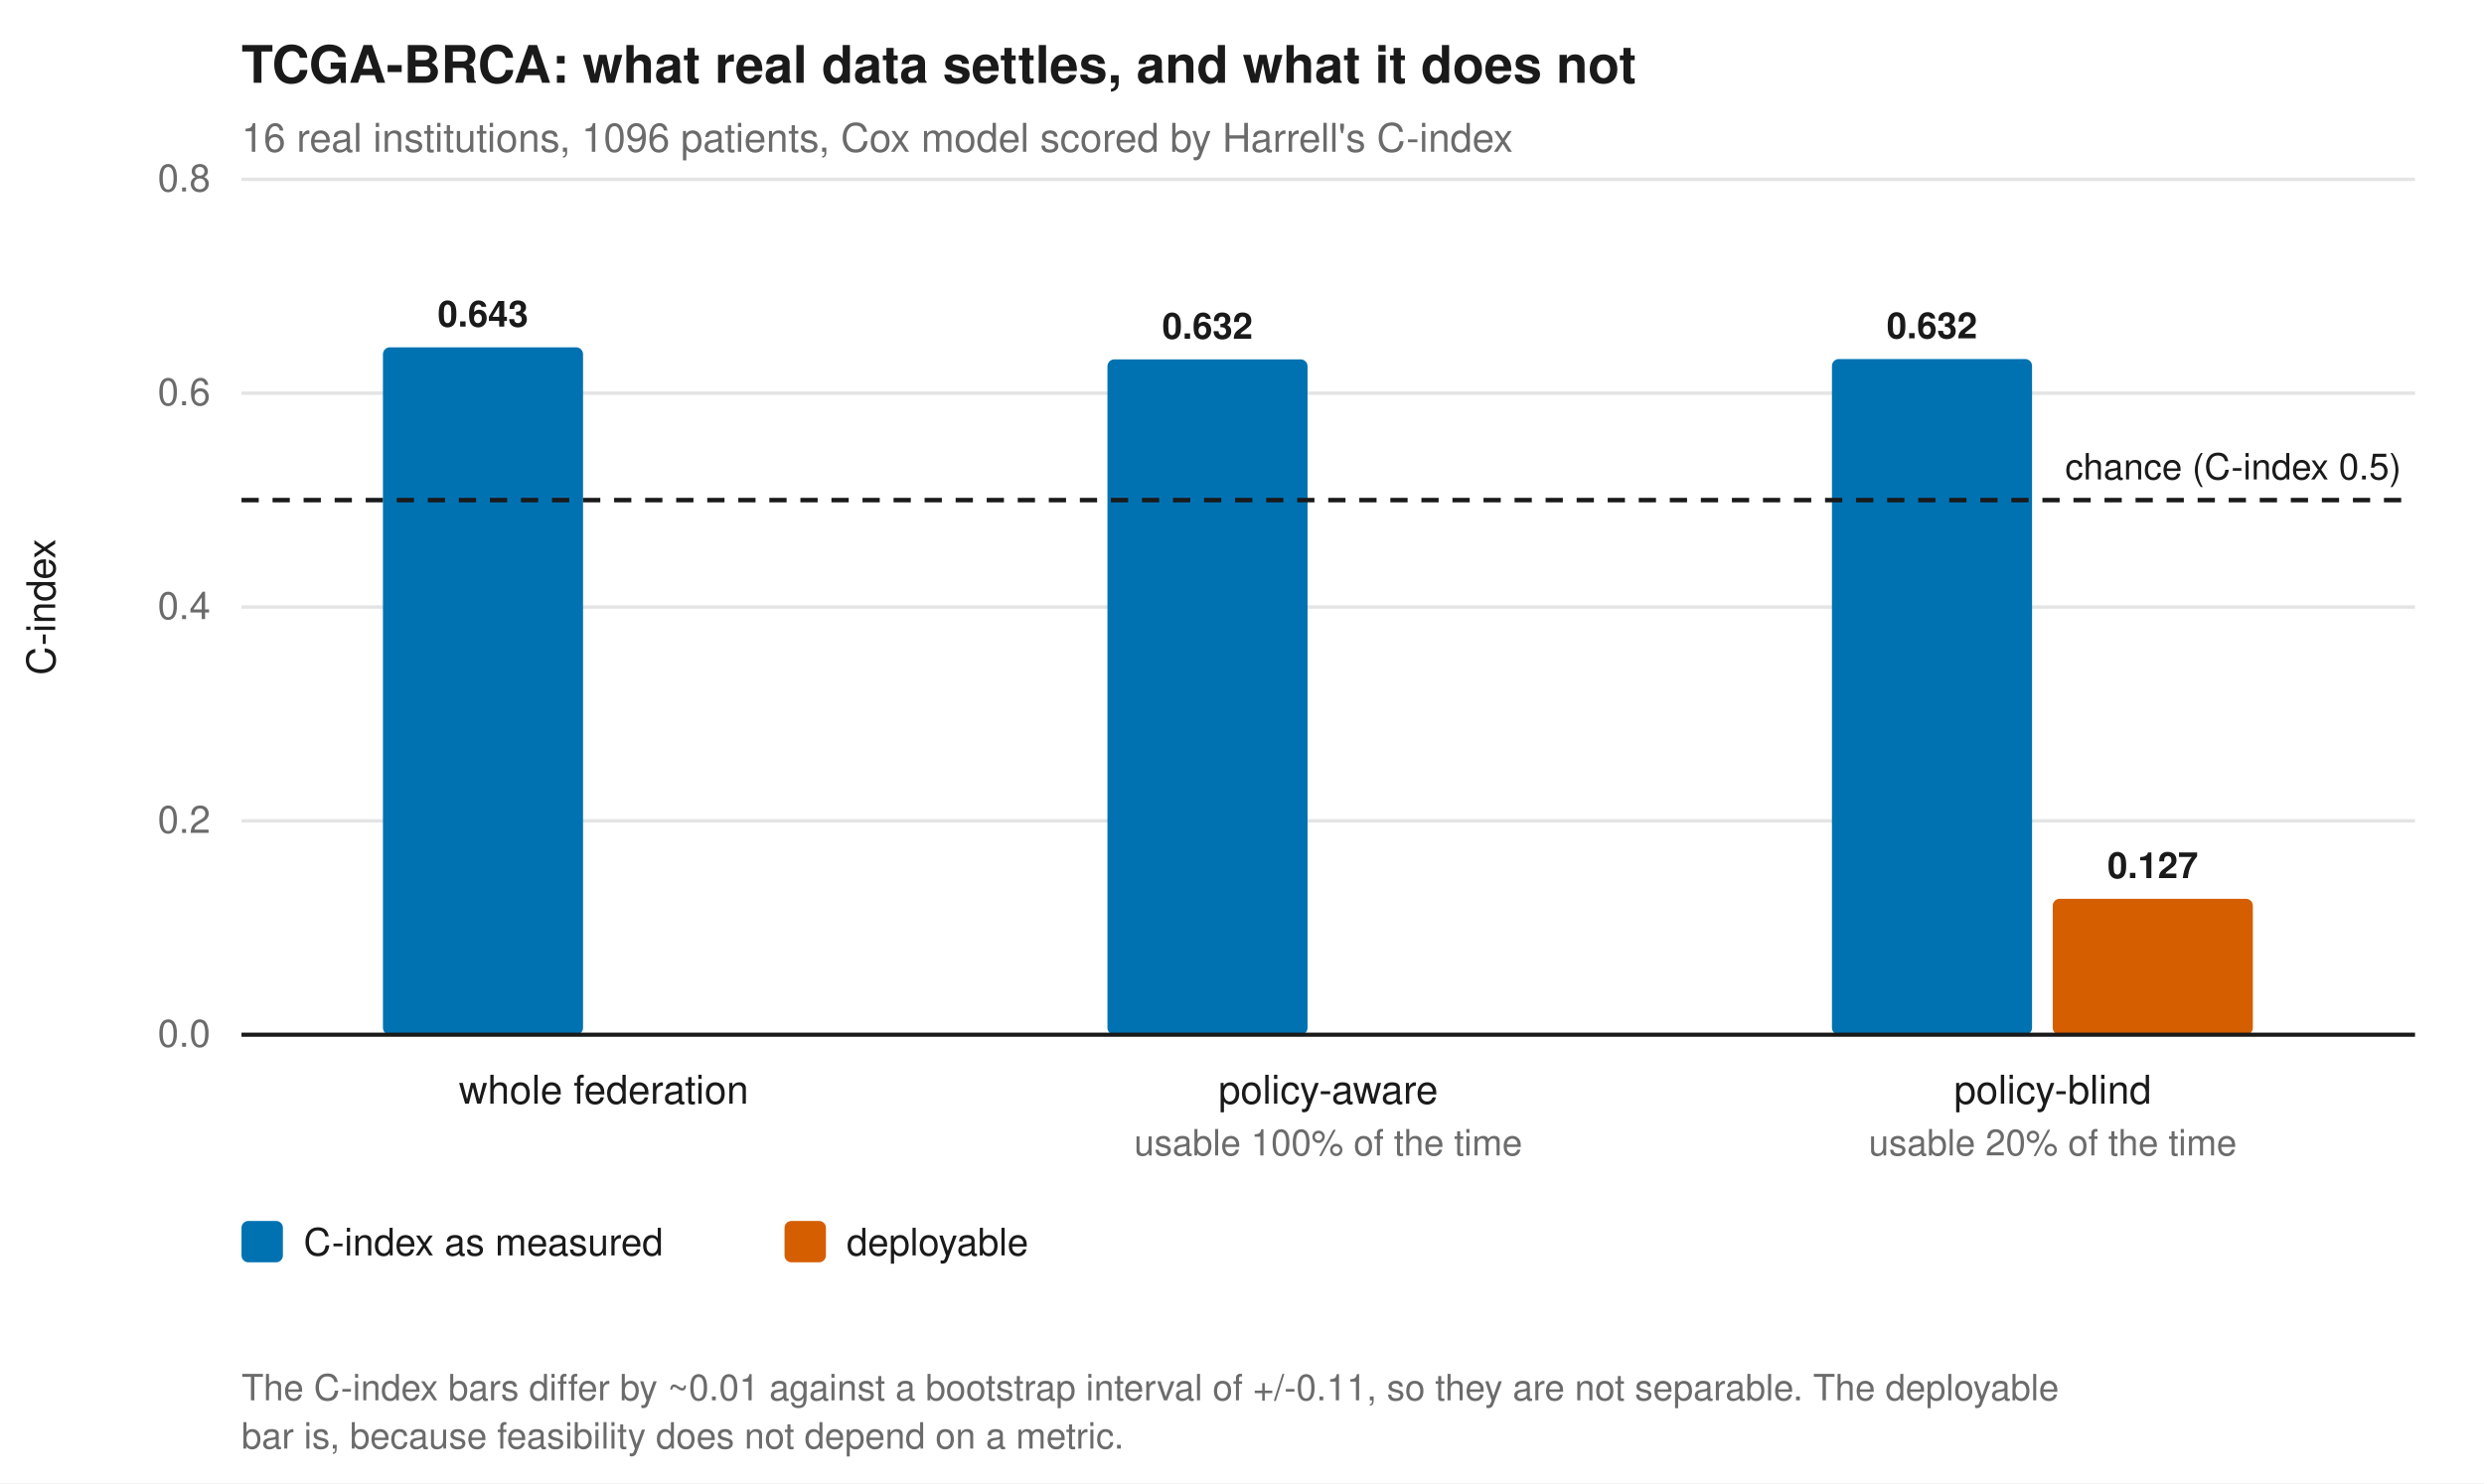
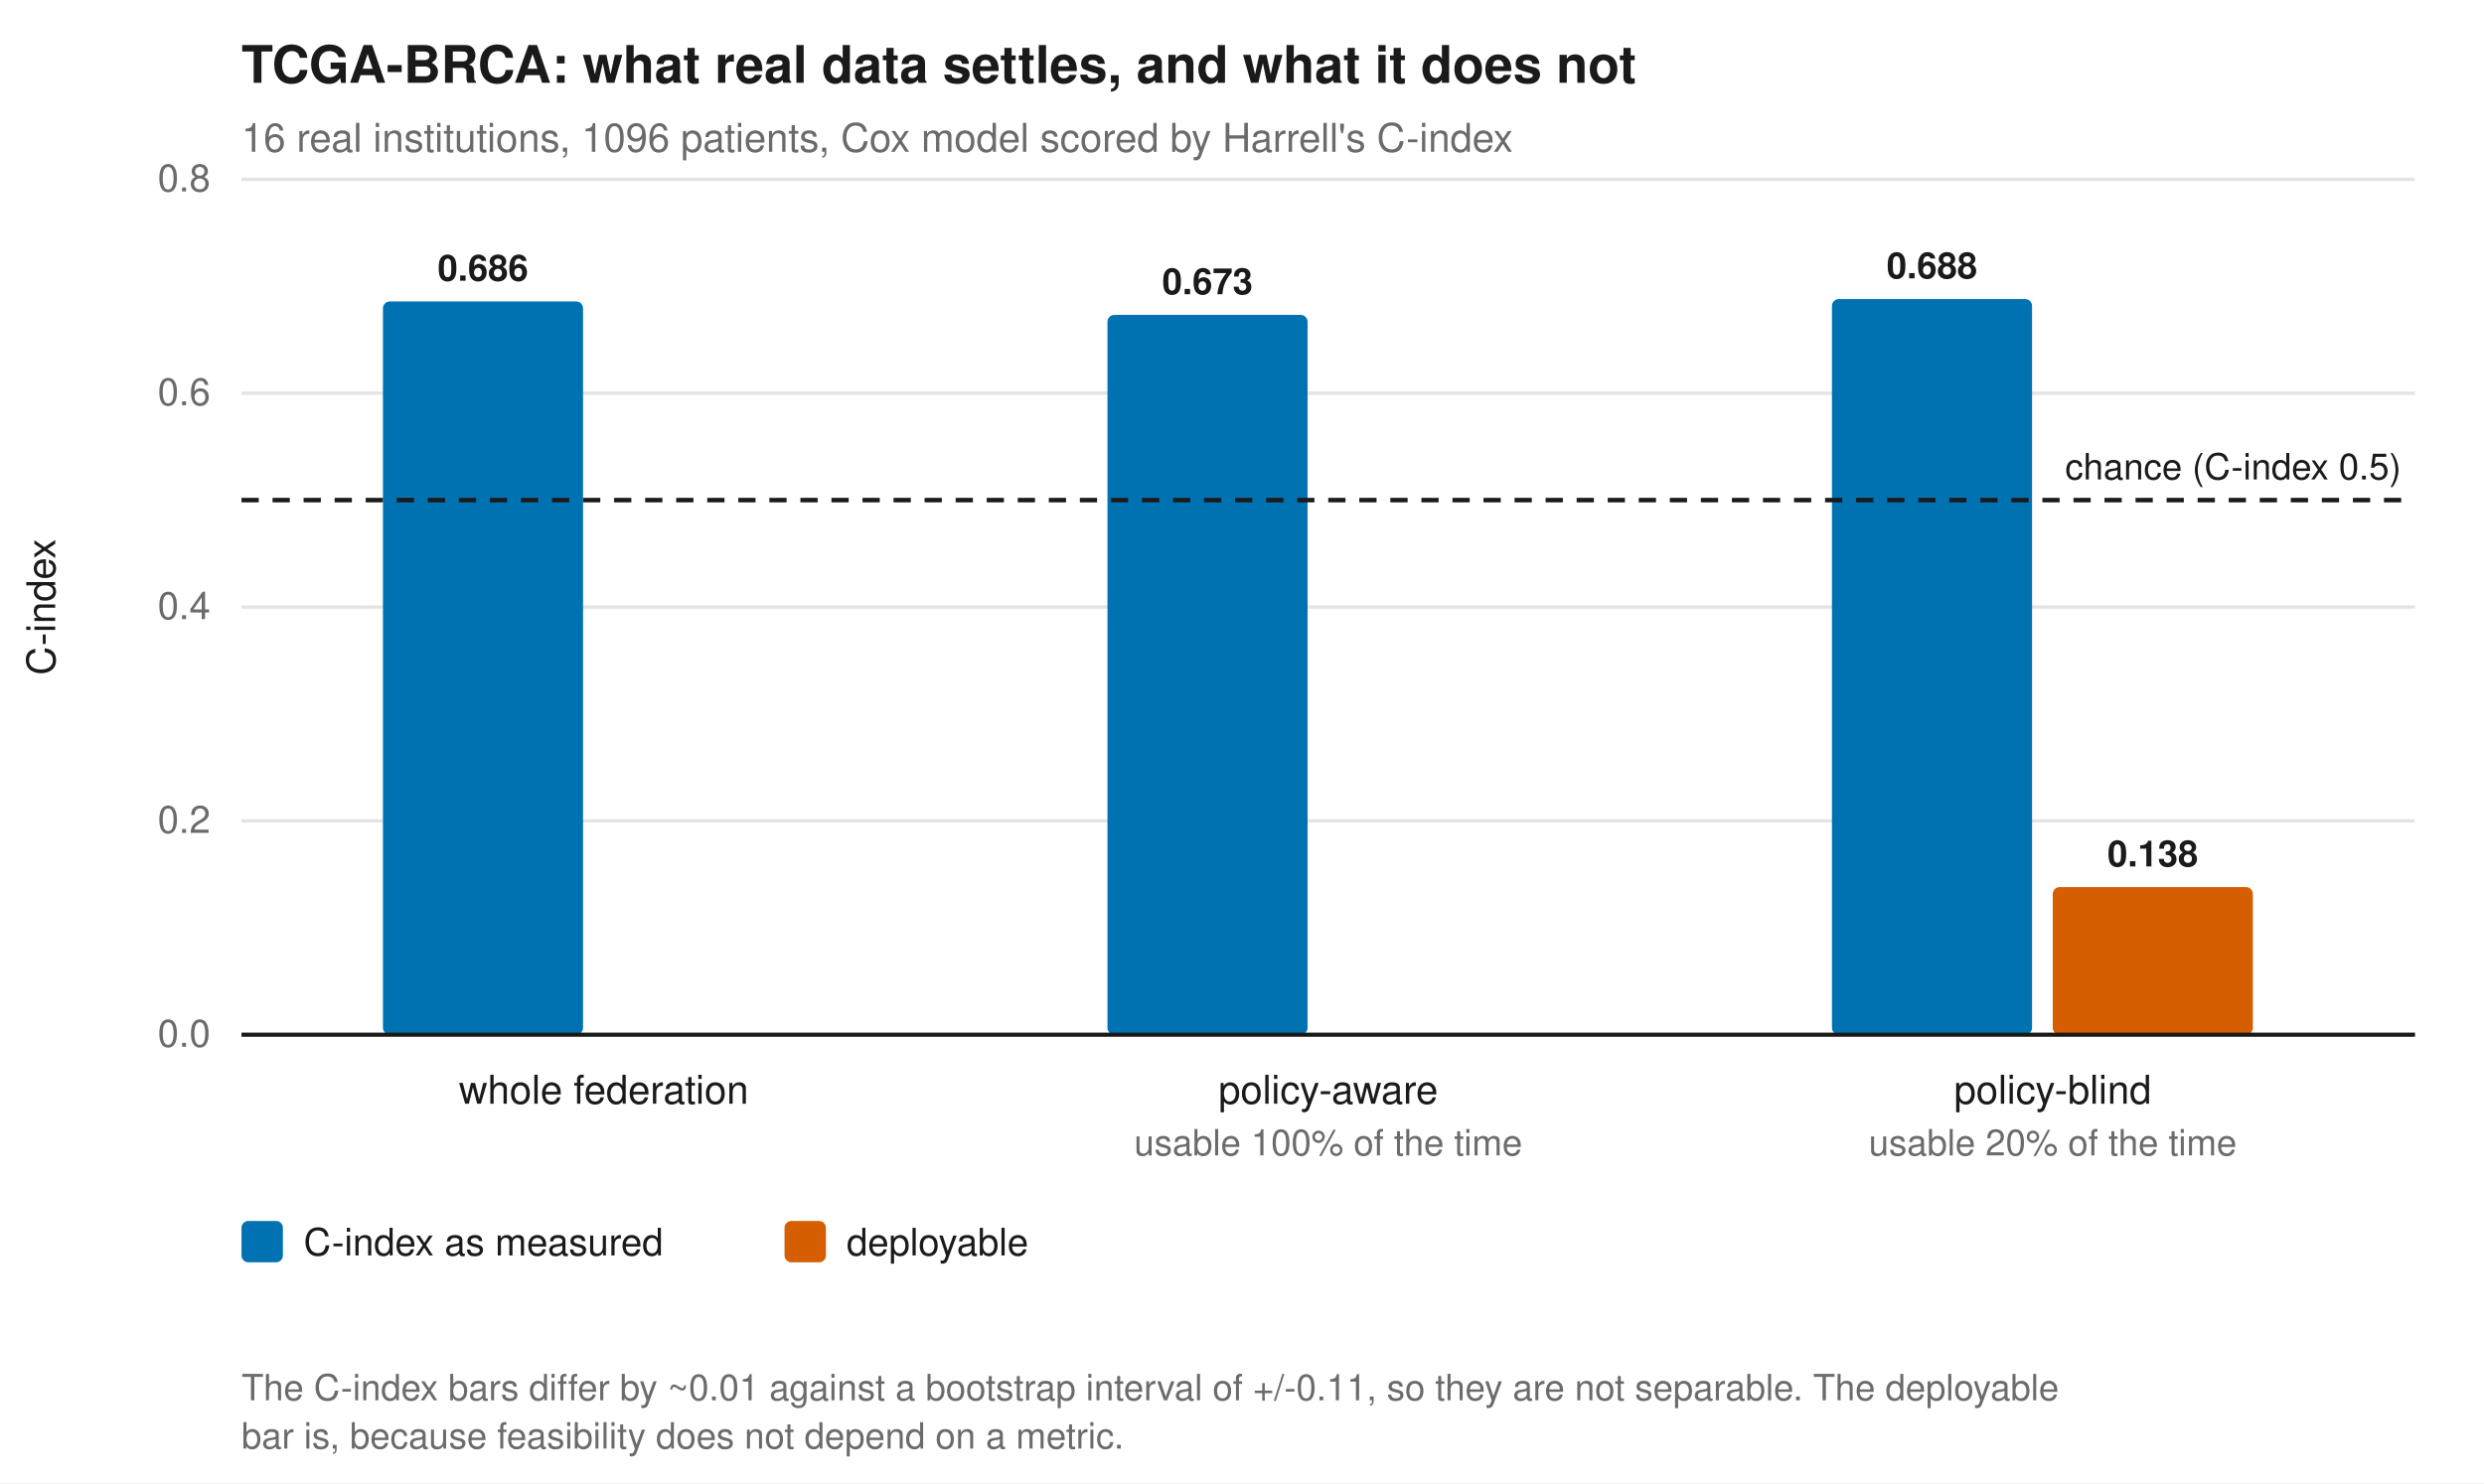
<svg xmlns="http://www.w3.org/2000/svg" viewBox="0 0 720 430" width="720" height="430" font-family="Helvetica, Arial, sans-serif">
  <rect width="720" height="430" fill="#ffffff" />
  <text x="70" y="24" font-size="15" font-weight="600" fill="#1a1a1a">TCGA-BRCA: what real data settles, and what it does not</text>
  <text x="70" y="44" font-size="11.5" fill="#6b6b6b">16 real institutions, 1096 patients, Cox model scored by Harrell's C-index</text>
  <line x1="70" y1="300.0" x2="700" y2="300.0" stroke="#e4e4e4" stroke-width="1" />
  <text x="61" y="303.5" font-size="11" text-anchor="end" fill="#6b6b6b">0.0</text>
  <line x1="70" y1="238.0" x2="700" y2="238.0" stroke="#e4e4e4" stroke-width="1" />
  <text x="61" y="241.5" font-size="11" text-anchor="end" fill="#6b6b6b">0.2</text>
  <line x1="70" y1="176.0" x2="700" y2="176.0" stroke="#e4e4e4" stroke-width="1" />
  <text x="61" y="179.5" font-size="11" text-anchor="end" fill="#6b6b6b">0.4</text>
  <line x1="70" y1="114.0" x2="700" y2="114.0" stroke="#e4e4e4" stroke-width="1" />
  <text x="61" y="117.5" font-size="11" text-anchor="end" fill="#6b6b6b">0.6</text>
  <line x1="70" y1="52.0" x2="700" y2="52.0" stroke="#e4e4e4" stroke-width="1" />
  <text x="61" y="55.5" font-size="11" text-anchor="end" fill="#6b6b6b">0.8</text>
-   <rect class="bar" x="111.0" y="100.7" width="58.0" height="199.3" fill="#0072B2" rx="2" />
-   <text x="140.0" y="94.7" font-size="10.5" font-weight="600" text-anchor="middle" fill="#1a1a1a">0.643</text>
-   <rect class="bar" x="321.0" y="104.2" width="58.0" height="195.8" fill="#0072B2" rx="2" />
-   <text x="350.0" y="98.2" font-size="10.5" font-weight="600" text-anchor="middle" fill="#1a1a1a">0.632</text>
-   <rect class="bar" x="531.0" y="104.1" width="58.0" height="195.9" fill="#0072B2" rx="2" />
-   <text x="560.0" y="98.1" font-size="10.5" font-weight="600" text-anchor="middle" fill="#1a1a1a">0.632</text>
-   <rect class="bar" x="595.0" y="260.6" width="58.0" height="39.4" fill="#D55E00" rx="2" />
-   <text x="624.0" y="254.6" font-size="10.5" font-weight="600" text-anchor="middle" fill="#1a1a1a">0.127</text>
+   <rect class="bar" x="111.0" y="87.4" width="58.0" height="212.6" fill="#0072B2" rx="2" />
+   <text x="140.0" y="81.4" font-size="10.5" font-weight="600" text-anchor="middle" fill="#1a1a1a">0.686</text>
+   <rect class="bar" x="321.0" y="91.3" width="58.0" height="208.7" fill="#0072B2" rx="2" />
+   <text x="350.0" y="85.3" font-size="10.5" font-weight="600" text-anchor="middle" fill="#1a1a1a">0.673</text>
+   <rect class="bar" x="531.0" y="86.7" width="58.0" height="213.3" fill="#0072B2" rx="2" />
+   <text x="560.0" y="80.7" font-size="10.5" font-weight="600" text-anchor="middle" fill="#1a1a1a">0.688</text>
+   <rect class="bar" x="595.0" y="257.2" width="58.0" height="42.8" fill="#D55E00" rx="2" />
+   <text x="624.0" y="251.2" font-size="10.5" font-weight="600" text-anchor="middle" fill="#1a1a1a">0.138</text>
  <text x="175.0" y="320" font-size="11.5" text-anchor="middle" fill="#1a1a1a">whole federation</text>
  <text x="385.0" y="320" font-size="11.5" text-anchor="middle" fill="#1a1a1a">policy-aware</text>
  <text x="385.0" y="335" font-size="10.5" text-anchor="middle" fill="#6b6b6b">usable 100% of the time</text>
  <text x="595.0" y="320" font-size="11.5" text-anchor="middle" fill="#1a1a1a">policy-blind</text>
  <text x="595.0" y="335" font-size="10.5" text-anchor="middle" fill="#6b6b6b">usable 20% of the time</text>
  <line x1="70" y1="145.0" x2="700" y2="145.0" stroke="#1a1a1a" stroke-width="1.3" stroke-dasharray="5 4" />
  <text x="696" y="139.0" font-size="10.5" text-anchor="end" fill="#1a1a1a">chance (C-index 0.5)</text>
  <line x1="70" y1="300" x2="700" y2="300" stroke="#1a1a1a" stroke-width="1.2" />
  <text x="16" y="176.0" font-size="11.5" fill="#1a1a1a" text-anchor="middle" transform="rotate(-90 16 176.0)">C-index</text>
  <rect x="70" y="354" width="12" height="12" fill="#0072B2" rx="2" />
  <text x="88" y="364" font-size="11" fill="#1a1a1a">C-index as measured</text>
  <rect x="227.4" y="354" width="12" height="12" fill="#D55E00" rx="2" />
  <text x="245.4" y="364" font-size="11" fill="#1a1a1a">deployable</text>
  <text x="70" y="406" font-size="10.5" fill="#6b6b6b">The C-index bars differ by ~0.01 against a bootstrap interval of +/-0.11, so they are not separable. The deployable</text>
  <text x="70" y="420" font-size="10.5" fill="#6b6b6b">bar is, because feasibility does not depend on a metric.</text>
</svg>
